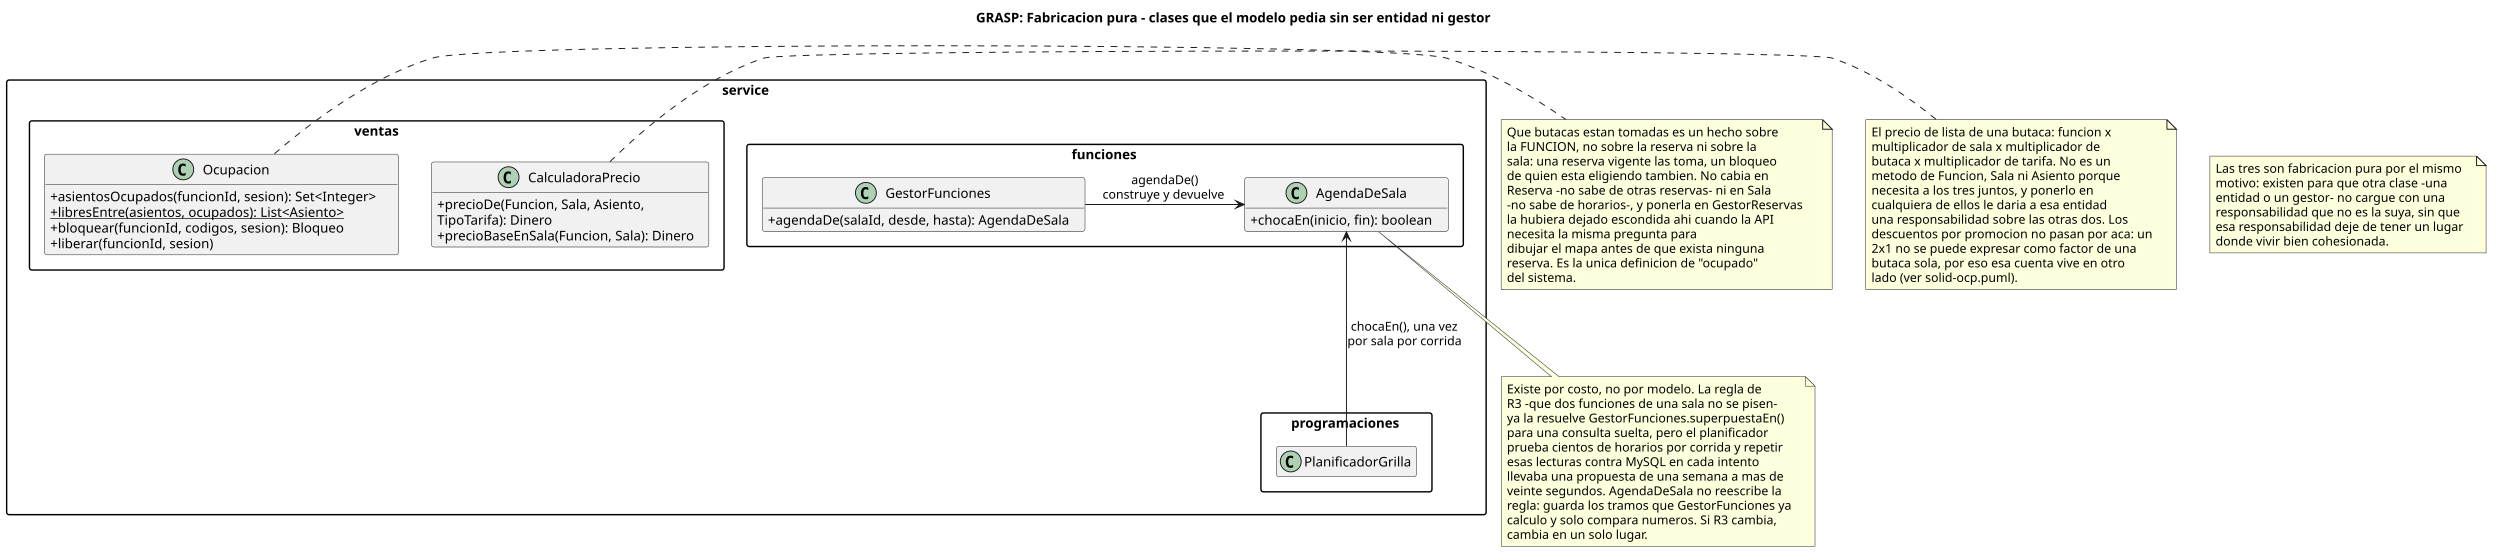
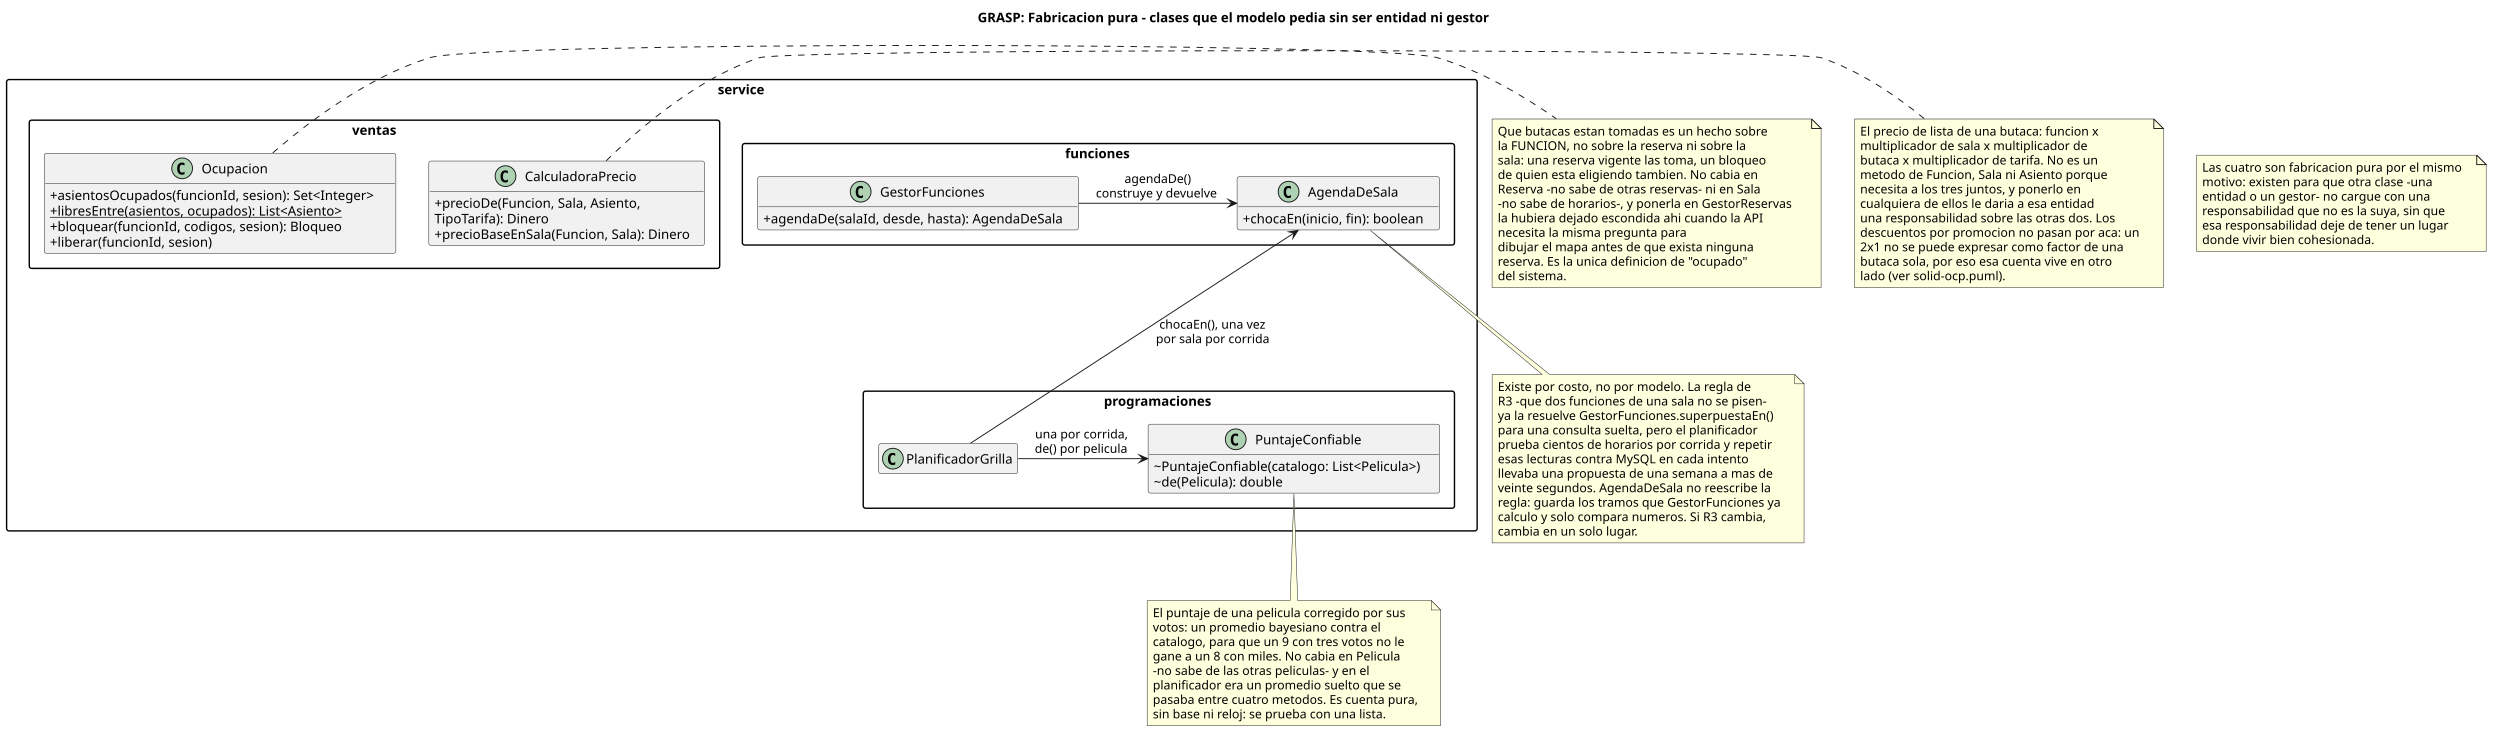
- <svg xmlns="http://www.w3.org/2000/svg" version="1.1" data-diagram-type="CLASS" style="width:2631px;height:589px;background:#FFFFFF;" width="2631px" height="589px" viewBox="0 0 2631 589" zoomAndPan="magnify" preserveAspectRatio="none" contentStyleType="text/css">
+ <svg xmlns="http://www.w3.org/2000/svg" version="1.1" data-diagram-type="CLASS" style="width:2647px;height:783px;background:#FFFFFF;" width="2647px" height="783px" viewBox="0 0 2647 783" zoomAndPan="magnify" preserveAspectRatio="none" contentStyleType="text/css">
  <defs />
  <g font-family="sans-serif" lengthAdjust="spacing">
    <g class="title" data-source-line="1">
-       <text x="1027.124" y="23.535" fill="#000" font-size="14" textLength="570.09" font-weight="700">GRASP: Fabricacion pura - clases que el modelo pedia sin ser entidad ni gestor</text>
+       <text x="1035.13" y="23.535" fill="#000" font-size="14" textLength="570.09" font-weight="700">GRASP: Fabricacion pura - clases que el modelo pedia sin ser entidad ni gestor</text>
    </g>
    <g class="cluster" data-qualified-name="service" id="ent0003" data-source-line="15">
-       <rect x="7" y="84.238" width="1557" height="457.39" fill="none" style="stroke:#000;stroke-width:1.5;" rx="2.5" ry="2.5" />
+       <rect x="7" y="84.238" width="1557" height="477.88" fill="none" style="stroke:#000;stroke-width:1.5;" rx="2.5" ry="2.5" />
      <text x="760.002" y="99.773" fill="#000" font-size="14" textLength="50.996" font-weight="700">service</text>
    </g>
    <g class="cluster" data-qualified-name="service.ventas" id="ent0001" data-source-line="14">
      <rect x="31" y="127.238" width="731" height="156.95" fill="none" style="stroke:#000;stroke-width:1.5;" rx="2.5" ry="2.5" />
      <text x="372.738" y="142.773" fill="#000" font-size="14" textLength="47.523" font-weight="700">ventas</text>
    </g>
    <g class="cluster" data-qualified-name="service.funciones" id="ent0005" data-source-line="27">
      <rect x="786" y="151.968" width="754" height="107.49" fill="none" style="stroke:#000;stroke-width:1.5;" rx="2.5" ry="2.5" />
      <text x="1127.774" y="167.503" fill="#000" font-size="14" textLength="70.451" font-weight="700">funciones</text>
    </g>
    <g class="cluster" data-qualified-name="service.programaciones" id="ent0008" data-source-line="36">
-       <rect x="1327" y="434.628" width="180" height="83" fill="none" style="stroke:#000;stroke-width:1.5;" rx="2.5" ry="2.5" />
-       <text x="1358.761" y="450.163" fill="#000" font-size="14" textLength="116.478" font-weight="700">programaciones</text>
+       <rect x="914" y="414.138" width="626" height="123.98" fill="none" style="stroke:#000;stroke-width:1.5;" rx="2.5" ry="2.5" />
+       <text x="1168.761" y="429.673" fill="#000" font-size="14" textLength="116.478" font-weight="700">programaciones</text>
    </g>
    <g class="entity" data-qualified-name="service.ventas.Ocupacion" id="ent0002" data-source-line="15">
      <rect x="46.86" y="162.238" width="372.288" height="105.953" fill="#F1F1F1" style="stroke:#181818;stroke-width:0.5;" rx="2.5" ry="2.5" />
      <ellipse cx="192.862" cy="178.238" rx="11" ry="11" fill="#ADD1B2" style="stroke:#181818;stroke-width:1;" />
      <path d="M195.335,184.381 Q194.754,184.68 194.115,184.83 Q193.476,184.979 192.77,184.979 Q190.263,184.979 188.943,183.327 Q187.624,181.675 187.624,178.554 Q187.624,175.425 188.943,173.773 Q190.263,172.121 192.77,172.121 Q193.476,172.121 194.123,172.271 Q194.771,172.42 195.335,172.719 L195.335,175.441 Q194.704,174.86 194.111,174.591 Q193.517,174.321 192.886,174.321 Q191.542,174.321 190.857,175.387 Q190.172,176.454 190.172,178.554 Q190.172,180.646 190.857,181.713 Q191.542,182.779 192.886,182.779 Q193.517,182.779 194.111,182.51 Q194.704,182.24 195.335,181.659 Z " fill="#000" />
      <text x="213.362" y="183.529" fill="#000" font-size="14" textLength="71.784">Ocupacion</text>
      <line x1="47.86" y1="194.238" x2="418.148" y2="194.238" style="stroke:#181818;stroke-width:0.5;" />
      <text x="52.86" y="211.773" fill="#000" font-size="14" textLength="360.288">+asientosOcupados(funcionId, sesion): Set&lt;Integer&gt;</text>
      <text x="52.86" y="228.262" fill="#000" font-size="14" textLength="329.8" text-decoration="underline">+libresEntre(asientos, ocupados): List&lt;Asiento&gt;</text>
      <text x="52.86" y="244.75" fill="#000" font-size="14" textLength="322.007">+bloquear(funcionId, codigos, sesion): Bloqueo</text>
      <text x="52.86" y="261.238" fill="#000" font-size="14" textLength="180.271">+liberar(funcionId, sesion)</text>
    </g>
    <g class="entity" data-qualified-name="service.ventas.CalculadoraPrecio" id="ent0004" data-source-line="21">
      <rect x="454.03" y="170.478" width="291.945" height="89.465" fill="#F1F1F1" style="stroke:#181818;stroke-width:0.5;" rx="2.5" ry="2.5" />
      <ellipse cx="535.224" cy="186.478" rx="11" ry="11" fill="#ADD1B2" style="stroke:#181818;stroke-width:1;" />
      <path d="M537.697,192.621 Q537.116,192.92 536.477,193.07 Q535.838,193.219 535.132,193.219 Q532.625,193.219 531.305,191.567 Q529.986,189.915 529.986,186.794 Q529.986,183.665 531.305,182.013 Q532.625,180.361 535.132,180.361 Q535.838,180.361 536.485,180.511 Q537.133,180.66 537.697,180.959 L537.697,183.681 Q537.066,183.1 536.473,182.831 Q535.879,182.561 535.248,182.561 Q533.904,182.561 533.219,183.627 Q532.534,184.694 532.534,186.794 Q532.534,188.886 533.219,189.953 Q533.904,191.019 535.248,191.019 Q535.879,191.019 536.473,190.75 Q537.066,190.48 537.697,189.899 Z " fill="#000" />
      <text x="555.724" y="191.769" fill="#000" font-size="14" textLength="121.058">CalculadoraPrecio</text>
      <line x1="455.03" y1="202.478" x2="744.975" y2="202.478" style="stroke:#181818;stroke-width:0.5;" />
      <text x="460.03" y="220.013" fill="#000" font-size="14" textLength="229.879">+precioDe(Funcion, Sala, Asiento,</text>
      <text x="460.03" y="236.502" fill="#000" font-size="14" textLength="128.311">TipoTarifa): Dinero</text>
      <text x="460.03" y="252.99" fill="#000" font-size="14" textLength="279.945">+precioBaseEnSala(Funcion, Sala): Dinero</text>
    </g>
    <g class="entity" data-qualified-name="service.funciones.GestorFunciones" id="ent0006" data-source-line="28">
      <rect x="802.14" y="186.968" width="339.722" height="56.488" fill="#F1F1F1" style="stroke:#181818;stroke-width:0.5;" rx="2.5" ry="2.5" />
      <ellipse cx="911.279" cy="202.968" rx="11" ry="11" fill="#ADD1B2" style="stroke:#181818;stroke-width:1;" />
      <path d="M913.752,209.111 Q913.171,209.41 912.532,209.56 Q911.893,209.709 911.187,209.709 Q908.681,209.709 907.361,208.057 Q906.041,206.405 906.041,203.284 Q906.041,200.155 907.361,198.503 Q908.681,196.851 911.187,196.851 Q911.893,196.851 912.54,197.001 Q913.188,197.15 913.752,197.449 L913.752,200.171 Q913.121,199.59 912.528,199.321 Q911.934,199.051 911.304,199.051 Q909.959,199.051 909.274,200.117 Q908.589,201.184 908.589,203.284 Q908.589,205.376 909.274,206.443 Q909.959,207.509 911.304,207.509 Q911.934,207.509 912.528,207.24 Q913.121,206.97 913.752,206.389 Z " fill="#000" />
      <text x="931.779" y="208.259" fill="#000" font-size="14" textLength="112.943">GestorFunciones</text>
      <line x1="803.14" y1="218.968" x2="1140.862" y2="218.968" style="stroke:#181818;stroke-width:0.5;" />
      <text x="808.14" y="236.503" fill="#000" font-size="14" textLength="327.722">+agendaDe(salaId, desde, hasta): AgendaDeSala</text>
    </g>
    <g class="entity" data-qualified-name="service.funciones.AgendaDeSala" id="ent0007" data-source-line="31">
      <rect x="1309.82" y="186.968" width="214.351" height="56.488" fill="#F1F1F1" style="stroke:#181818;stroke-width:0.5;" rx="2.5" ry="2.5" />
      <ellipse cx="1364.367" cy="202.968" rx="11" ry="11" fill="#ADD1B2" style="stroke:#181818;stroke-width:1;" />
      <path d="M1366.841,209.111 Q1366.259,209.41 1365.62,209.56 Q1364.981,209.709 1364.276,209.709 Q1361.769,209.709 1360.449,208.057 Q1359.129,206.405 1359.129,203.284 Q1359.129,200.155 1360.449,198.503 Q1361.769,196.851 1364.276,196.851 Q1364.981,196.851 1365.629,197.001 Q1366.276,197.15 1366.841,197.449 L1366.841,200.171 Q1366.21,199.59 1365.616,199.321 Q1365.023,199.051 1364.392,199.051 Q1363.047,199.051 1362.362,200.117 Q1361.677,201.184 1361.677,203.284 Q1361.677,205.376 1362.362,206.443 Q1363.047,207.509 1364.392,207.509 Q1365.023,207.509 1365.616,207.24 Q1366.21,206.97 1366.841,206.389 Z " fill="#000" />
      <text x="1384.867" y="208.259" fill="#000" font-size="14" textLength="96.756">AgendaDeSala</text>
      <line x1="1310.82" y1="218.968" x2="1523.171" y2="218.968" style="stroke:#181818;stroke-width:0.5;" />
      <text x="1315.82" y="236.503" fill="#000" font-size="14" textLength="202.351">+chocaEn(inicio, fin): boolean</text>
    </g>
    <g class="entity" data-qualified-name="service.programaciones.PlanificadorGrilla" id="ent0009" data-source-line="37">
-       <rect x="1343.4" y="469.628" width="147.206" height="32" fill="#F1F1F1" style="stroke:#181818;stroke-width:0.5;" rx="2.5" ry="2.5" />
-       <ellipse cx="1358.4" cy="485.628" rx="11" ry="11" fill="#ADD1B2" style="stroke:#181818;stroke-width:1;" />
-       <path d="M1360.873,491.771 Q1360.292,492.07 1359.653,492.22 Q1359.014,492.369 1358.308,492.369 Q1355.801,492.369 1354.482,490.717 Q1353.162,489.065 1353.162,485.944 Q1353.162,482.815 1354.482,481.163 Q1355.801,479.511 1358.308,479.511 Q1359.014,479.511 1359.661,479.661 Q1360.309,479.81 1360.873,480.109 L1360.873,482.831 Q1360.242,482.25 1359.649,481.981 Q1359.055,481.711 1358.424,481.711 Q1357.08,481.711 1356.395,482.777 Q1355.71,483.844 1355.71,485.944 Q1355.71,488.036 1356.395,489.103 Q1357.08,490.169 1358.424,490.169 Q1359.055,490.169 1359.649,489.9 Q1360.242,489.63 1360.873,489.049 Z " fill="#000" />
-       <text x="1372.4" y="490.919" fill="#000" font-size="14" textLength="115.206">PlanificadorGrilla</text>
+       <rect x="930.4" y="469.628" width="147.206" height="32" fill="#F1F1F1" style="stroke:#181818;stroke-width:0.5;" rx="2.5" ry="2.5" />
+       <ellipse cx="945.4" cy="485.628" rx="11" ry="11" fill="#ADD1B2" style="stroke:#181818;stroke-width:1;" />
+       <path d="M947.873,491.771 Q947.292,492.07 946.653,492.22 Q946.014,492.369 945.308,492.369 Q942.801,492.369 941.482,490.717 Q940.162,489.065 940.162,485.944 Q940.162,482.815 941.482,481.163 Q942.801,479.511 945.308,479.511 Q946.014,479.511 946.661,479.661 Q947.309,479.81 947.873,480.109 L947.873,482.831 Q947.242,482.25 946.649,481.981 Q946.055,481.711 945.424,481.711 Q944.08,481.711 943.395,482.777 Q942.71,483.844 942.71,485.944 Q942.71,488.036 943.395,489.103 Q944.08,490.169 945.424,490.169 Q946.055,490.169 946.649,489.9 Q947.242,489.63 947.873,489.049 Z " fill="#000" />
+       <text x="959.4" y="490.919" fill="#000" font-size="14" textLength="115.206">PlanificadorGrilla</text>
    </g>
-     <g class="entity" data-qualified-name="GMN13" id="ent0014" data-source-line="44">
-       <path d="M1579.82,126.008 L1579.82,304.424 L1928.175,304.424 L1928.175,136.008 L1918.175,126.008 L1579.82,126.008" style="stroke:#181818;stroke-width:0.5;" fill="#FEFFDD" />
-       <path d="M1918.175,126.008 L1918.175,136.008 L1928.175,136.008 L1918.175,126.008" style="stroke:#181818;stroke-width:1;" fill="#FEFFDD" />
-       <text x="1585.82" y="143.577" fill="#000" font-size="13" textLength="294.474">Que butacas estan tomadas es un hecho sobre</text>
-       <text x="1585.82" y="158.887" fill="#000" font-size="13" textLength="272.105">la FUNCION, no sobre la reserva ni sobre la</text>
-       <text x="1585.82" y="174.198" fill="#000" font-size="13" textLength="294.011">sala: una reserva vigente las toma, un bloqueo</text>
-       <text x="1585.82" y="189.508" fill="#000" font-size="13" textLength="284.946">de quien esta eligiendo tambien. No cabia en</text>
-       <text x="1585.82" y="204.819" fill="#000" font-size="13" textLength="293.731">Reserva -no sabe de otras reservas- ni en Sala</text>
-       <text x="1585.82" y="220.129" fill="#000" font-size="13" textLength="327.355">-no sabe de horarios-, y ponerla en GestorReservas</text>
-       <text x="1585.82" y="235.44" fill="#000" font-size="13" textLength="290.139">la hubiera dejado escondida ahi cuando la API</text>
-       <text x="1585.82" y="250.75" fill="#000" font-size="13" textLength="205.753">necesita la misma pregunta para</text>
-       <text x="1585.82" y="266.061" fill="#000" font-size="13" textLength="280.966">dibujar el mapa antes de que exista ninguna</text>
-       <text x="1585.82" y="281.372" fill="#000" font-size="13" textLength="274.428">reserva. Es la unica definicion de "ocupado"</text>
-       <text x="1585.82" y="296.682" fill="#000" font-size="13" textLength="75.842">del sistema.</text>
+     <g class="entity" data-qualified-name="service.programaciones.PuntajeConfiable" id="ent0010" data-source-line="38">
+       <rect x="1215.61" y="449.138" width="308.775" height="72.977" fill="#F1F1F1" style="stroke:#181818;stroke-width:0.5;" rx="2.5" ry="2.5" />
+       <ellipse cx="1308.398" cy="465.138" rx="11" ry="11" fill="#ADD1B2" style="stroke:#181818;stroke-width:1;" />
+       <path d="M1310.871,471.281 Q1310.29,471.58 1309.651,471.73 Q1309.011,471.879 1308.306,471.879 Q1305.799,471.879 1304.479,470.227 Q1303.159,468.575 1303.159,465.454 Q1303.159,462.325 1304.479,460.673 Q1305.799,459.021 1308.306,459.021 Q1309.011,459.021 1309.659,459.171 Q1310.306,459.32 1310.871,459.619 L1310.871,462.341 Q1310.24,461.76 1309.646,461.491 Q1309.053,461.221 1308.422,461.221 Q1307.077,461.221 1306.392,462.287 Q1305.708,463.354 1305.708,465.454 Q1305.708,467.546 1306.392,468.613 Q1307.077,469.679 1308.422,469.679 Q1309.053,469.679 1309.646,469.41 Q1310.24,469.14 1310.871,468.559 Z " fill="#000" />
+       <text x="1328.898" y="470.429" fill="#000" font-size="14" textLength="114.7">PuntajeConfiable</text>
+       <line x1="1216.61" y1="481.138" x2="1523.385" y2="481.138" style="stroke:#181818;stroke-width:0.5;" />
+       <text x="1221.61" y="498.673" fill="#000" font-size="14" textLength="296.775">~PuntajeConfiable(catalogo: List&lt;Pelicula&gt;)</text>
+       <text x="1221.61" y="515.162" fill="#000" font-size="14" textLength="141.456">~de(Pelicula): double</text>
    </g>
-     <g class="entity" data-qualified-name="GMN16" id="ent0017" data-source-line="58">
-       <path d="M1963.52,126.008 L1963.52,304.424 L2290.483,304.424 L2290.483,136.008 L2280.483,126.008 L1963.52,126.008" style="stroke:#181818;stroke-width:0.5;" fill="#FEFFDD" />
-       <path d="M2280.483,126.008 L2280.483,136.008 L2290.483,136.008 L2280.483,126.008" style="stroke:#181818;stroke-width:1;" fill="#FEFFDD" />
-       <text x="1969.52" y="143.577" fill="#000" font-size="13" textLength="264.805">El precio de lista de una butaca: funcion x</text>
-       <text x="1969.52" y="158.887" fill="#000" font-size="13" textLength="251.342">multiplicador de sala x multiplicador de</text>
-       <text x="1969.52" y="174.198" fill="#000" font-size="13" textLength="262.71">butaca x multiplicador de tarifa. No es un</text>
-       <text x="1969.52" y="189.508" fill="#000" font-size="13" textLength="271.623">metodo de Funcion, Sala ni Asiento porque</text>
-       <text x="1969.52" y="204.819" fill="#000" font-size="13" textLength="244.353">necesita a los tres juntos, y ponerlo en</text>
-       <text x="1969.52" y="220.129" fill="#000" font-size="13" textLength="257.321">cualquiera de ellos le daria a esa entidad</text>
-       <text x="1969.52" y="235.44" fill="#000" font-size="13" textLength="281.569">una responsabilidad sobre las otras dos. Los</text>
-       <text x="1969.52" y="250.75" fill="#000" font-size="13" textLength="305.963">descuentos por promocion no pasan por aca: un</text>
-       <text x="1969.52" y="266.061" fill="#000" font-size="13" textLength="291.535">2x1 no se puede expresar como factor de una</text>
-       <text x="1969.52" y="281.372" fill="#000" font-size="13" textLength="277.088">butaca sola, por eso esa cuenta vive en otro</text>
-       <text x="1969.52" y="296.682" fill="#000" font-size="13" textLength="164.106">lado (ver solid-ocp.puml).</text>
+     <g class="entity" data-qualified-name="GMN15" id="ent0016" data-source-line="49">
+       <path d="M1579.82,125.998 L1579.82,304.414 L1928.175,304.414 L1928.175,135.998 L1918.175,125.998 L1579.82,125.998" style="stroke:#181818;stroke-width:0.5;" fill="#FEFFDD" />
+       <path d="M1918.175,125.998 L1918.175,135.998 L1928.175,135.998 L1918.175,125.998" style="stroke:#181818;stroke-width:1;" fill="#FEFFDD" />
+       <text x="1585.82" y="143.567" fill="#000" font-size="13" textLength="294.474">Que butacas estan tomadas es un hecho sobre</text>
+       <text x="1585.82" y="158.877" fill="#000" font-size="13" textLength="272.105">la FUNCION, no sobre la reserva ni sobre la</text>
+       <text x="1585.82" y="174.188" fill="#000" font-size="13" textLength="294.011">sala: una reserva vigente las toma, un bloqueo</text>
+       <text x="1585.82" y="189.498" fill="#000" font-size="13" textLength="284.946">de quien esta eligiendo tambien. No cabia en</text>
+       <text x="1585.82" y="204.809" fill="#000" font-size="13" textLength="293.731">Reserva -no sabe de otras reservas- ni en Sala</text>
+       <text x="1585.82" y="220.119" fill="#000" font-size="13" textLength="327.355">-no sabe de horarios-, y ponerla en GestorReservas</text>
+       <text x="1585.82" y="235.43" fill="#000" font-size="13" textLength="290.139">la hubiera dejado escondida ahi cuando la API</text>
+       <text x="1585.82" y="250.74" fill="#000" font-size="13" textLength="205.753">necesita la misma pregunta para</text>
+       <text x="1585.82" y="266.051" fill="#000" font-size="13" textLength="280.966">dibujar el mapa antes de que exista ninguna</text>
+       <text x="1585.82" y="281.362" fill="#000" font-size="13" textLength="274.428">reserva. Es la unica definicion de "ocupado"</text>
+       <text x="1585.82" y="296.672" fill="#000" font-size="13" textLength="75.842">del sistema.</text>
    </g>
-     <g class="entity" data-qualified-name="GMN19" id="ent0020" data-source-line="72">
+     <g class="entity" data-qualified-name="GMN18" id="ent0019" data-source-line="63">
+       <path d="M1963.52,125.998 L1963.52,304.414 L2290.483,304.414 L2290.483,135.998 L2280.483,125.998 L1963.52,125.998" style="stroke:#181818;stroke-width:0.5;" fill="#FEFFDD" />
+       <path d="M2280.483,125.998 L2280.483,135.998 L2290.483,135.998 L2280.483,125.998" style="stroke:#181818;stroke-width:1;" fill="#FEFFDD" />
+       <text x="1969.52" y="143.567" fill="#000" font-size="13" textLength="264.805">El precio de lista de una butaca: funcion x</text>
+       <text x="1969.52" y="158.877" fill="#000" font-size="13" textLength="251.342">multiplicador de sala x multiplicador de</text>
+       <text x="1969.52" y="174.188" fill="#000" font-size="13" textLength="262.71">butaca x multiplicador de tarifa. No es un</text>
+       <text x="1969.52" y="189.498" fill="#000" font-size="13" textLength="271.623">metodo de Funcion, Sala ni Asiento porque</text>
+       <text x="1969.52" y="204.809" fill="#000" font-size="13" textLength="244.353">necesita a los tres juntos, y ponerlo en</text>
+       <text x="1969.52" y="220.119" fill="#000" font-size="13" textLength="257.321">cualquiera de ellos le daria a esa entidad</text>
+       <text x="1969.52" y="235.43" fill="#000" font-size="13" textLength="281.569">una responsabilidad sobre las otras dos. Los</text>
+       <text x="1969.52" y="250.74" fill="#000" font-size="13" textLength="305.963">descuentos por promocion no pasan por aca: un</text>
+       <text x="1969.52" y="266.051" fill="#000" font-size="13" textLength="291.535">2x1 no se puede expresar como factor de una</text>
+       <text x="1969.52" y="281.362" fill="#000" font-size="13" textLength="277.088">butaca sola, por eso esa cuenta vive en otro</text>
+       <text x="1969.52" y="296.672" fill="#000" font-size="13" textLength="164.106">lado (ver solid-ocp.puml).</text>
+     </g>
+     <g class="entity" data-qualified-name="GMN21" id="ent0022" data-source-line="77">
      <path d="M1579.87,396.418 L1579.87,574.834 A0,0 0 0 0 1579.87,574.834 L1910.121,574.834 A0,0 0 0 0 1910.121,574.834 L1910.121,406.418 L1900.121,396.418 L1640.7,396.418 L1450.87,243.928 L1632.7,396.418 L1579.87,396.418 A0,0 0 0 0 1579.87,396.418" style="stroke:#181818;stroke-width:0.5;" fill="#FEFFDD" />
      <path d="M1900.121,396.418 L1900.121,406.418 L1910.121,406.418 L1900.121,396.418" style="stroke:#181818;stroke-width:0.5;" fill="#FEFFDD" />
      <text x="1585.87" y="413.987" fill="#000" font-size="13" textLength="280.217">Existe por costo, no por modelo. La regla de</text>
      <text x="1585.87" y="429.297" fill="#000" font-size="13" textLength="303.329">R3 -que dos funciones de una sala no se pisen-</text>
      <text x="1585.87" y="444.608" fill="#000" font-size="13" textLength="299.635">ya la resuelve GestorFunciones.superpuestaEn()</text>
      <text x="1585.87" y="459.918" fill="#000" font-size="13" textLength="285.448">para una consulta suelta, pero el planificador</text>
      <text x="1585.87" y="475.229" fill="#000" font-size="13" textLength="300.441">prueba cientos de horarios por corrida y repetir</text>
      <text x="1585.87" y="490.539" fill="#000" font-size="13" textLength="273.521">esas lecturas contra MySQL en cada intento</text>
      <text x="1585.87" y="505.85" fill="#000" font-size="13" textLength="299.616">llevaba una propuesta de una semana a mas de</text>
      <text x="1585.87" y="521.16" fill="#000" font-size="13" textLength="297.915">veinte segundos. AgendaDeSala no reescribe la</text>
      <text x="1585.87" y="536.471" fill="#000" font-size="13" textLength="309.251">regla: guarda los tramos que GestorFunciones ya</text>
      <text x="1585.87" y="551.782" fill="#000" font-size="13" textLength="296.613">calculo y solo compara numeros. Si R3 cambia,</text>
      <text x="1585.87" y="567.092" fill="#000" font-size="13" textLength="155.892">cambia en un solo lugar.</text>
    </g>
-     <g class="entity" data-qualified-name="N1" id="ent0022" data-source-line="86">
-       <path d="M2325.67,164.278 L2325.67,266.142 L2616.337,266.142 L2616.337,174.278 L2606.337,164.278 L2325.67,164.278" style="stroke:#181818;stroke-width:0.5;" fill="#FEFFDD" />
-       <path d="M2606.337,164.278 L2606.337,174.278 L2616.337,174.278 L2606.337,164.278" style="stroke:#181818;stroke-width:1;" fill="#FEFFDD" />
-       <text x="2331.67" y="181.847" fill="#000" font-size="13" textLength="269.667">Las tres son fabricacion pura por el mismo</text>
-       <text x="2331.67" y="197.157" fill="#000" font-size="13" textLength="257.023">motivo: existen para que otra clase -una</text>
-       <text x="2331.67" y="212.468" fill="#000" font-size="13" textLength="252.707">entidad o un gestor- no cargue con una</text>
-       <text x="2331.67" y="227.778" fill="#000" font-size="13" textLength="268.1">responsabilidad que no es la suya, sin que</text>
-       <text x="2331.67" y="243.089" fill="#000" font-size="13" textLength="269.306">esa responsabilidad deje de tener un lugar</text>
-       <text x="2331.67" y="258.399" fill="#000" font-size="13" textLength="188.589">donde vivir bien cohesionada.</text>
+     <g class="entity" data-qualified-name="GMN24" id="ent0025" data-source-line="91">
+       <path d="M1214.62,635.838 L1214.62,768.323 A0,0 0 0 0 1214.62,768.323 L1525.384,768.323 A0,0 0 0 0 1525.384,768.323 L1525.384,645.838 L1515.384,635.838 L1374,635.838 L1370,522.518 L1366,635.838 L1214.62,635.838 A0,0 0 0 0 1214.62,635.838" style="stroke:#181818;stroke-width:0.5;" fill="#FEFFDD" />
+       <path d="M1515.384,635.838 L1515.384,645.838 L1525.384,645.838 L1515.384,635.838" style="stroke:#181818;stroke-width:0.5;" fill="#FEFFDD" />
+       <text x="1220.62" y="653.407" fill="#000" font-size="13" textLength="277.862">El puntaje de una pelicula corregido por sus</text>
+       <text x="1220.62" y="668.717" fill="#000" font-size="13" textLength="249.882">votos: un promedio bayesiano contra el</text>
+       <text x="1220.62" y="684.028" fill="#000" font-size="13" textLength="278.561">catalogo, para que un 9 con tres votos no le</text>
+       <text x="1220.62" y="699.338" fill="#000" font-size="13" textLength="272.962">gane a un 8 con miles. No cabia en Pelicula</text>
+       <text x="1220.62" y="714.649" fill="#000" font-size="13" textLength="246.53">-no sabe de las otras peliculas- y en el</text>
+       <text x="1220.62" y="729.959" fill="#000" font-size="13" textLength="272.061">planificador era un promedio suelto que se</text>
+       <text x="1220.62" y="745.27" fill="#000" font-size="13" textLength="289.764">pasaba entre cuatro metodos. Es cuenta pura,</text>
+       <text x="1220.62" y="760.58" fill="#000" font-size="13" textLength="259.156">sin base ni reloj: se prueba con una lista.</text>
    </g>
-     <g class="link" data-entity-1="ent0006" data-entity-2="ent0007" id="lnk10" data-source-line="40" data-link-type="dependency">
-       <path d="M1142.14,215.218 C1198.33,215.218 1254.24,215.218 1304.41,215.218" style="stroke:#181818;stroke-width:1;" fill="none" id="GestorFunciones-to-AgendaDeSala" codeLine="40" />
-       <polygon points="1309.41,215.218,1300.41,211.218,1304.41,215.218,1300.41,219.218,1309.41,215.218" fill="#181818" style="stroke:#181818;stroke-width:1;stroke-linejoin:miter;stroke-miterlimit:10;" />
-       <text x="1190.561" y="193.787" fill="#000" font-size="13" textLength="71.392">agendaDe()</text>
-       <text x="1160.34" y="209.097" fill="#000" font-size="13" textLength="131.834">construye y devuelve</text>
+     <g class="entity" data-qualified-name="N1" id="ent0027" data-source-line="102">
+       <path d="M2325.66,164.278 L2325.66,266.142 L2632.349,266.142 L2632.349,174.278 L2622.349,164.278 L2325.66,164.278" style="stroke:#181818;stroke-width:0.5;" fill="#FEFFDD" />
+       <path d="M2622.349,164.278 L2622.349,174.278 L2632.349,174.278 L2622.349,164.278" style="stroke:#181818;stroke-width:1;" fill="#FEFFDD" />
+       <text x="2331.66" y="181.847" fill="#000" font-size="13" textLength="285.689">Las cuatro son fabricacion pura por el mismo</text>
+       <text x="2331.66" y="197.157" fill="#000" font-size="13" textLength="257.023">motivo: existen para que otra clase -una</text>
+       <text x="2331.66" y="212.468" fill="#000" font-size="13" textLength="252.707">entidad o un gestor- no cargue con una</text>
+       <text x="2331.66" y="227.778" fill="#000" font-size="13" textLength="268.1">responsabilidad que no es la suya, sin que</text>
+       <text x="2331.66" y="243.089" fill="#000" font-size="13" textLength="269.306">esa responsabilidad deje de tener un lugar</text>
+       <text x="2331.66" y="258.399" fill="#000" font-size="13" textLength="188.589">donde vivir bien cohesionada.</text>
    </g>
-     <g class="link" data-entity-1="ent0007" data-entity-2="ent0009" id="lnk12" data-source-line="41" data-link-type="dependency">
-       <path d="M1417,248.928 C1417,305.048 1417,425.518 1417,469.248" style="stroke:#181818;stroke-width:1;" fill="none" id="AgendaDeSala-backto-PlanificadorGrilla" codeLine="41" />
-       <polygon points="1417,243.928,1413,252.928,1417,248.928,1421,252.928,1417,243.928" fill="#181818" style="stroke:#181818;stroke-width:1;stroke-linejoin:miter;stroke-miterlimit:10;" />
-       <text x="1421.631" y="347.987" fill="#000" font-size="13" textLength="117.197">chocaEn(), una vez</text>
-       <text x="1418" y="363.297" fill="#000" font-size="13" textLength="124.458">por sala por corrida</text>
+     <g class="link" data-entity-1="ent0006" data-entity-2="ent0007" id="lnk11" data-source-line="44" data-link-type="dependency">
+       <path d="M1142.14,215.208 C1198.33,215.208 1254.24,215.208 1304.41,215.208" style="stroke:#181818;stroke-width:1;" fill="none" id="GestorFunciones-to-AgendaDeSala" codeLine="44" />
+       <polygon points="1309.41,215.208,1300.41,211.208,1304.41,215.208,1300.41,219.208,1309.41,215.208" fill="#181818" style="stroke:#181818;stroke-width:1;stroke-linejoin:miter;stroke-miterlimit:10;" />
+       <text x="1190.561" y="193.777" fill="#000" font-size="13" textLength="71.392">agendaDe()</text>
+       <text x="1160.34" y="209.087" fill="#000" font-size="13" textLength="131.834">construye y devuelve</text>
    </g>
-     <g class="link" data-entity-1="ent0002" data-entity-2="ent0014" id="lnk15" data-source-line="44" data-link-type="association">
-       <path d="M288.79,161.868 C330.69,125.688 391.49,80.988 454.5,61.238 C511.12,43.488 1465.7,44.078 1522.5,61.238 C1566.86,74.638 1610.5,99.648 1647.73,125.668" style="stroke:#181818;stroke-width:1;stroke-dasharray:7,7;" fill="none" id="Ocupacion-GMN13" />
+     <g class="link" data-entity-1="ent0007" data-entity-2="ent0009" id="lnk13" data-source-line="45" data-link-type="dependency">
+       <path d="M1370.167,246.653 C1283.807,302.773 1094.95,425.518 1027.67,469.238" style="stroke:#181818;stroke-width:1;" fill="none" id="AgendaDeSala-backto-PlanificadorGrilla" codeLine="45" />
+       <polygon points="1374.36,243.928,1364.634,245.478,1370.167,246.653,1368.993,252.186,1374.36,243.928" fill="#181818" style="stroke:#181818;stroke-width:1;stroke-linejoin:miter;stroke-miterlimit:10;" />
+       <text x="1227.511" y="347.987" fill="#000" font-size="13" textLength="117.197">chocaEn(), una vez</text>
+       <text x="1223.88" y="363.297" fill="#000" font-size="13" textLength="124.458">por sala por corrida</text>
    </g>
-     <g class="link" data-entity-1="ent0004" data-entity-2="ent0017" id="lnk18" data-source-line="58" data-link-type="association">
-       <path d="M641.86,170.238 C679.89,132.928 739.66,82.668 803.5,61.238 C833.13,51.288 1898.93,51.118 1928.5,61.238 C1968.11,74.798 2005.93,99.848 2037.73,125.848" style="stroke:#181818;stroke-width:1;stroke-dasharray:7,7;" fill="none" id="CalculadoraPrecio-GMN16" />
+     <g class="link" data-entity-1="ent0009" data-entity-2="ent0010" id="lnk14" data-source-line="46" data-link-type="dependency">
+       <path d="M1078.07,485.628 C1117.54,485.628 1162.66,485.628 1210.17,485.628" style="stroke:#181818;stroke-width:1;" fill="none" id="PlanificadorGrilla-to-PuntajeConfiable" codeLine="46" />
+       <polygon points="1215.17,485.628,1206.17,481.628,1210.17,485.628,1206.17,489.628,1215.17,485.628" fill="#181818" style="stroke:#181818;stroke-width:1;stroke-linejoin:miter;stroke-miterlimit:10;" />
+       <text x="1095.937" y="464.197" fill="#000" font-size="13" textLength="101.543">una por corrida,</text>
+       <text x="1095.61" y="479.507" fill="#000" font-size="13" textLength="102.197">de() por pelicula</text>
+     </g>
+     <g class="link" data-entity-1="ent0002" data-entity-2="ent0016" id="lnk17" data-source-line="49" data-link-type="association">
+       <path d="M288.79,161.868 C330.69,125.688 391.49,80.988 454.5,61.238 C511.12,43.488 1465.7,44.068 1522.5,61.238 C1566.86,74.638 1610.5,99.638 1647.73,125.658" style="stroke:#181818;stroke-width:1;stroke-dasharray:7,7;" fill="none" id="Ocupacion-GMN15" />
+     </g>
+     <g class="link" data-entity-1="ent0004" data-entity-2="ent0019" id="lnk20" data-source-line="63" data-link-type="association">
+       <path d="M641.86,170.228 C679.89,132.928 739.66,82.668 803.5,61.238 C833.13,51.288 1898.93,51.108 1928.5,61.238 C1968.11,74.798 2005.93,99.838 2037.73,125.848" style="stroke:#181818;stroke-width:1;stroke-dasharray:7,7;" fill="none" id="CalculadoraPrecio-GMN18" />
    </g>
  </g>
</svg>
